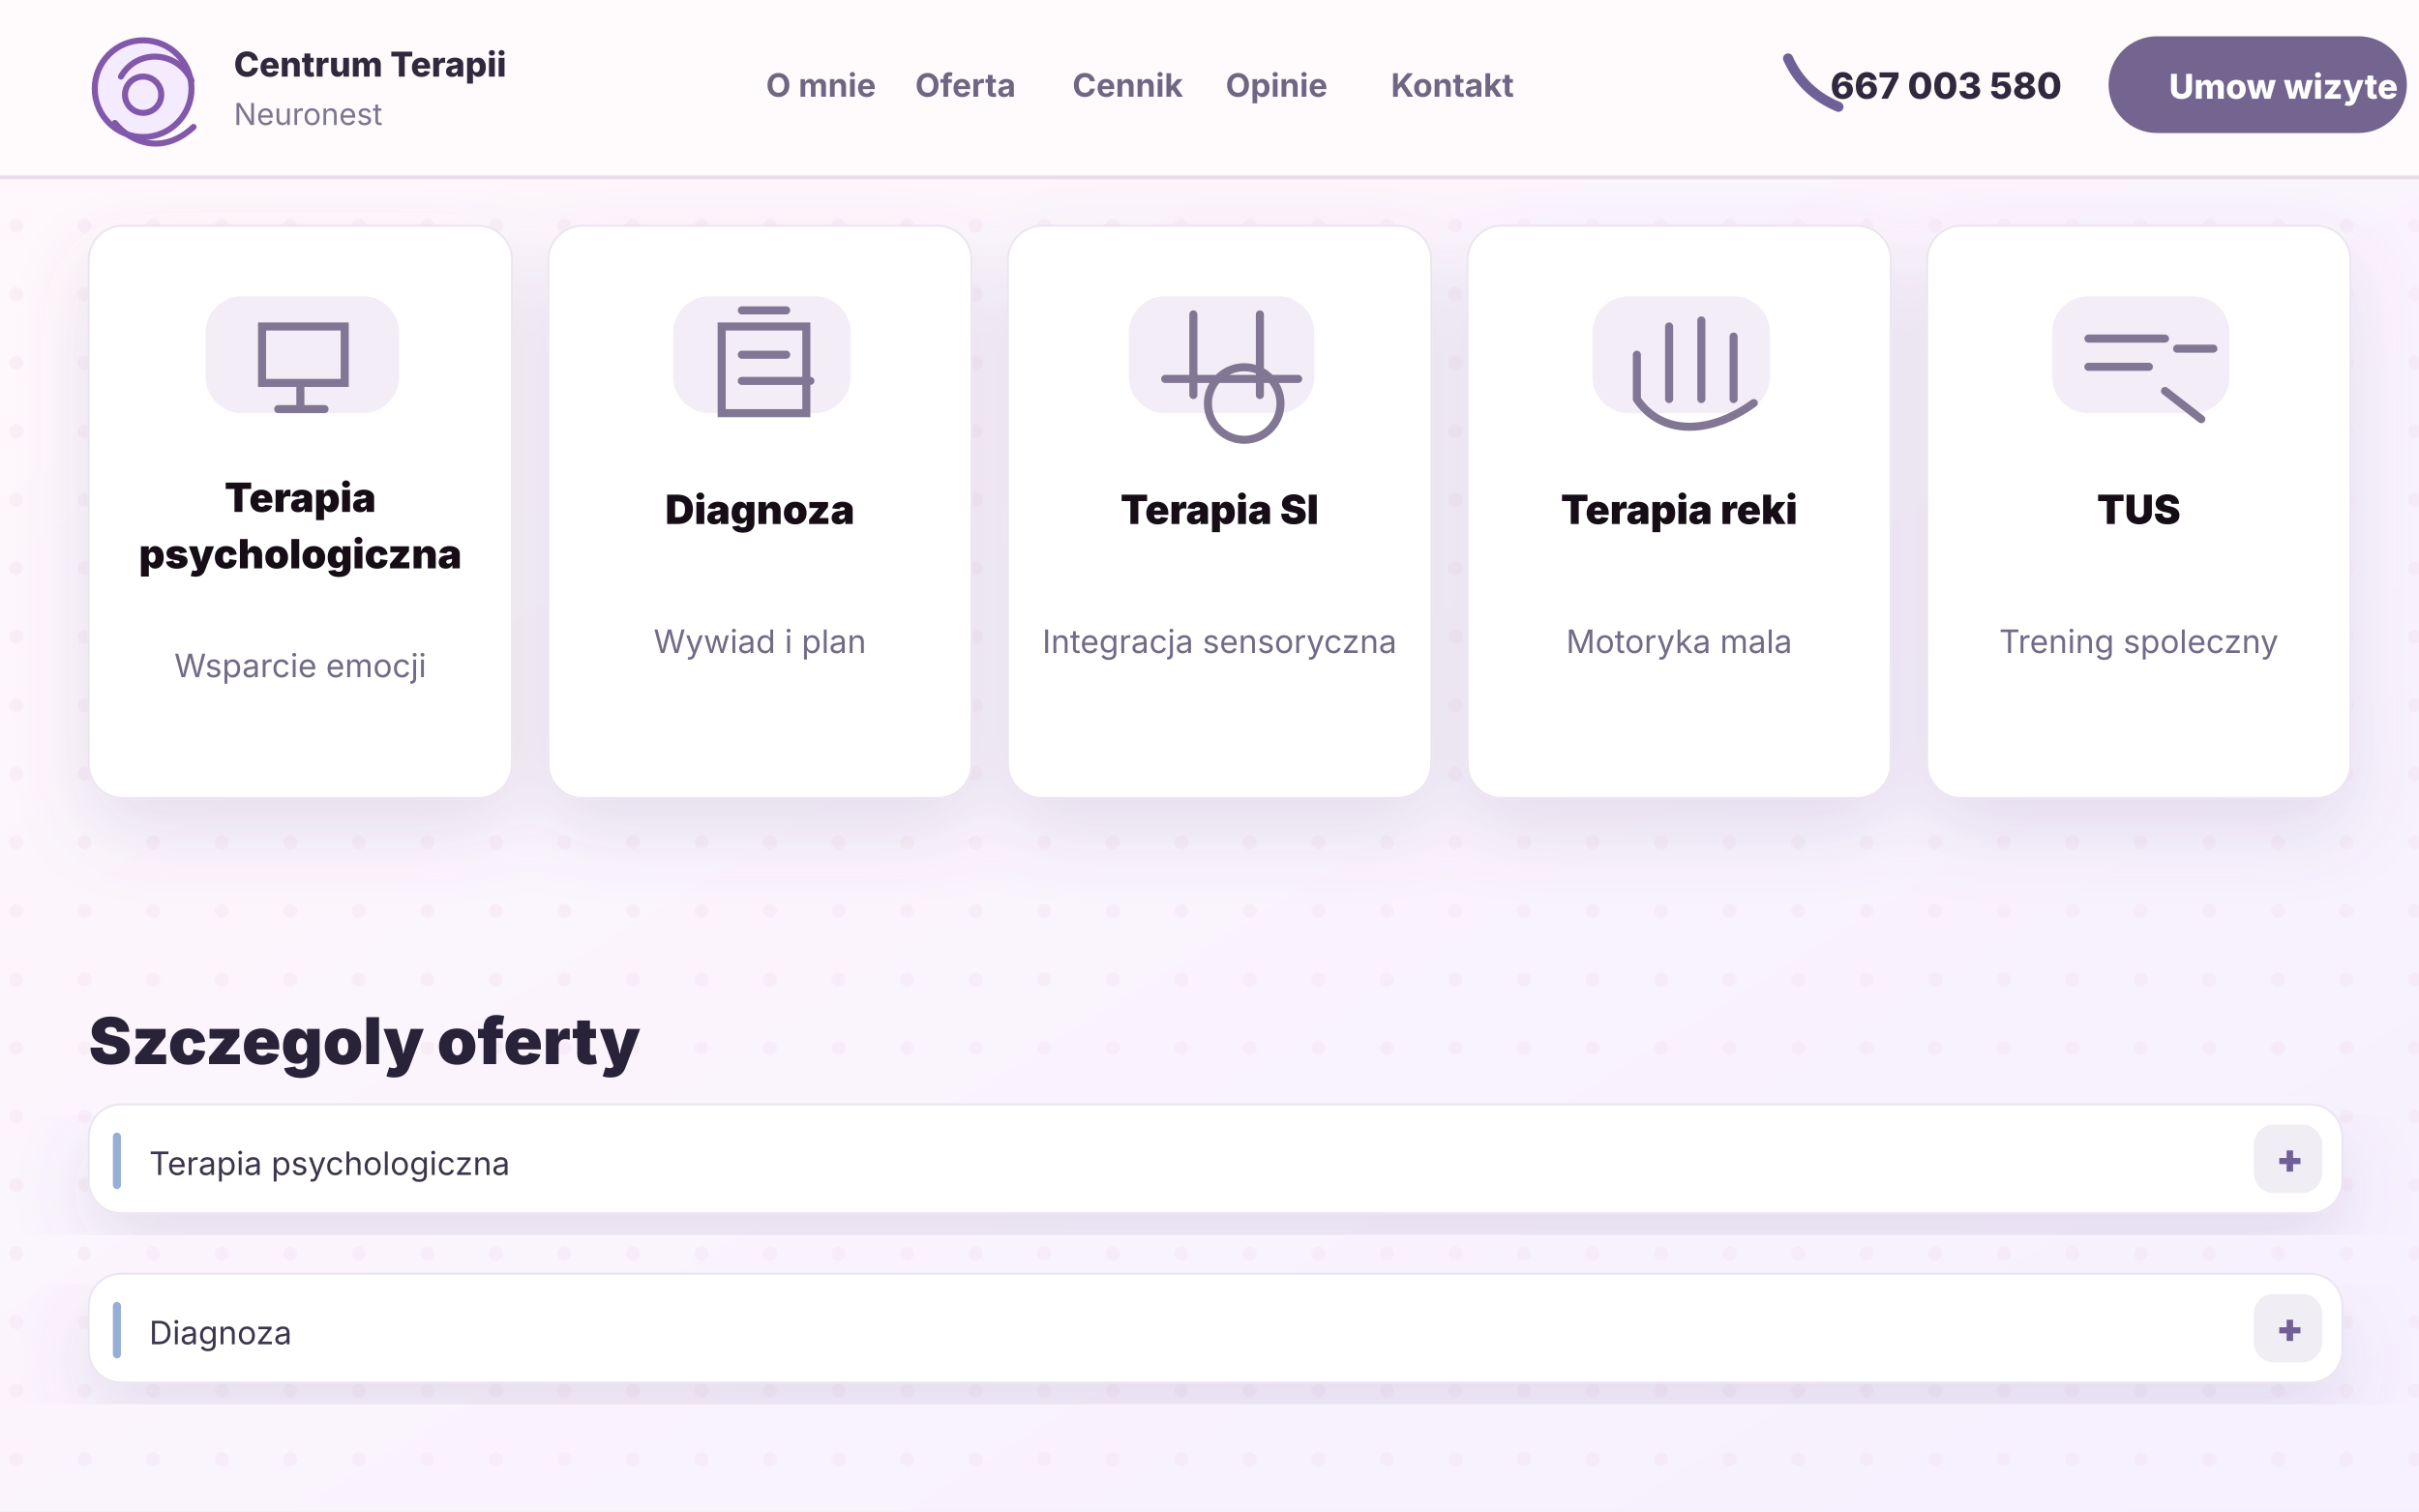
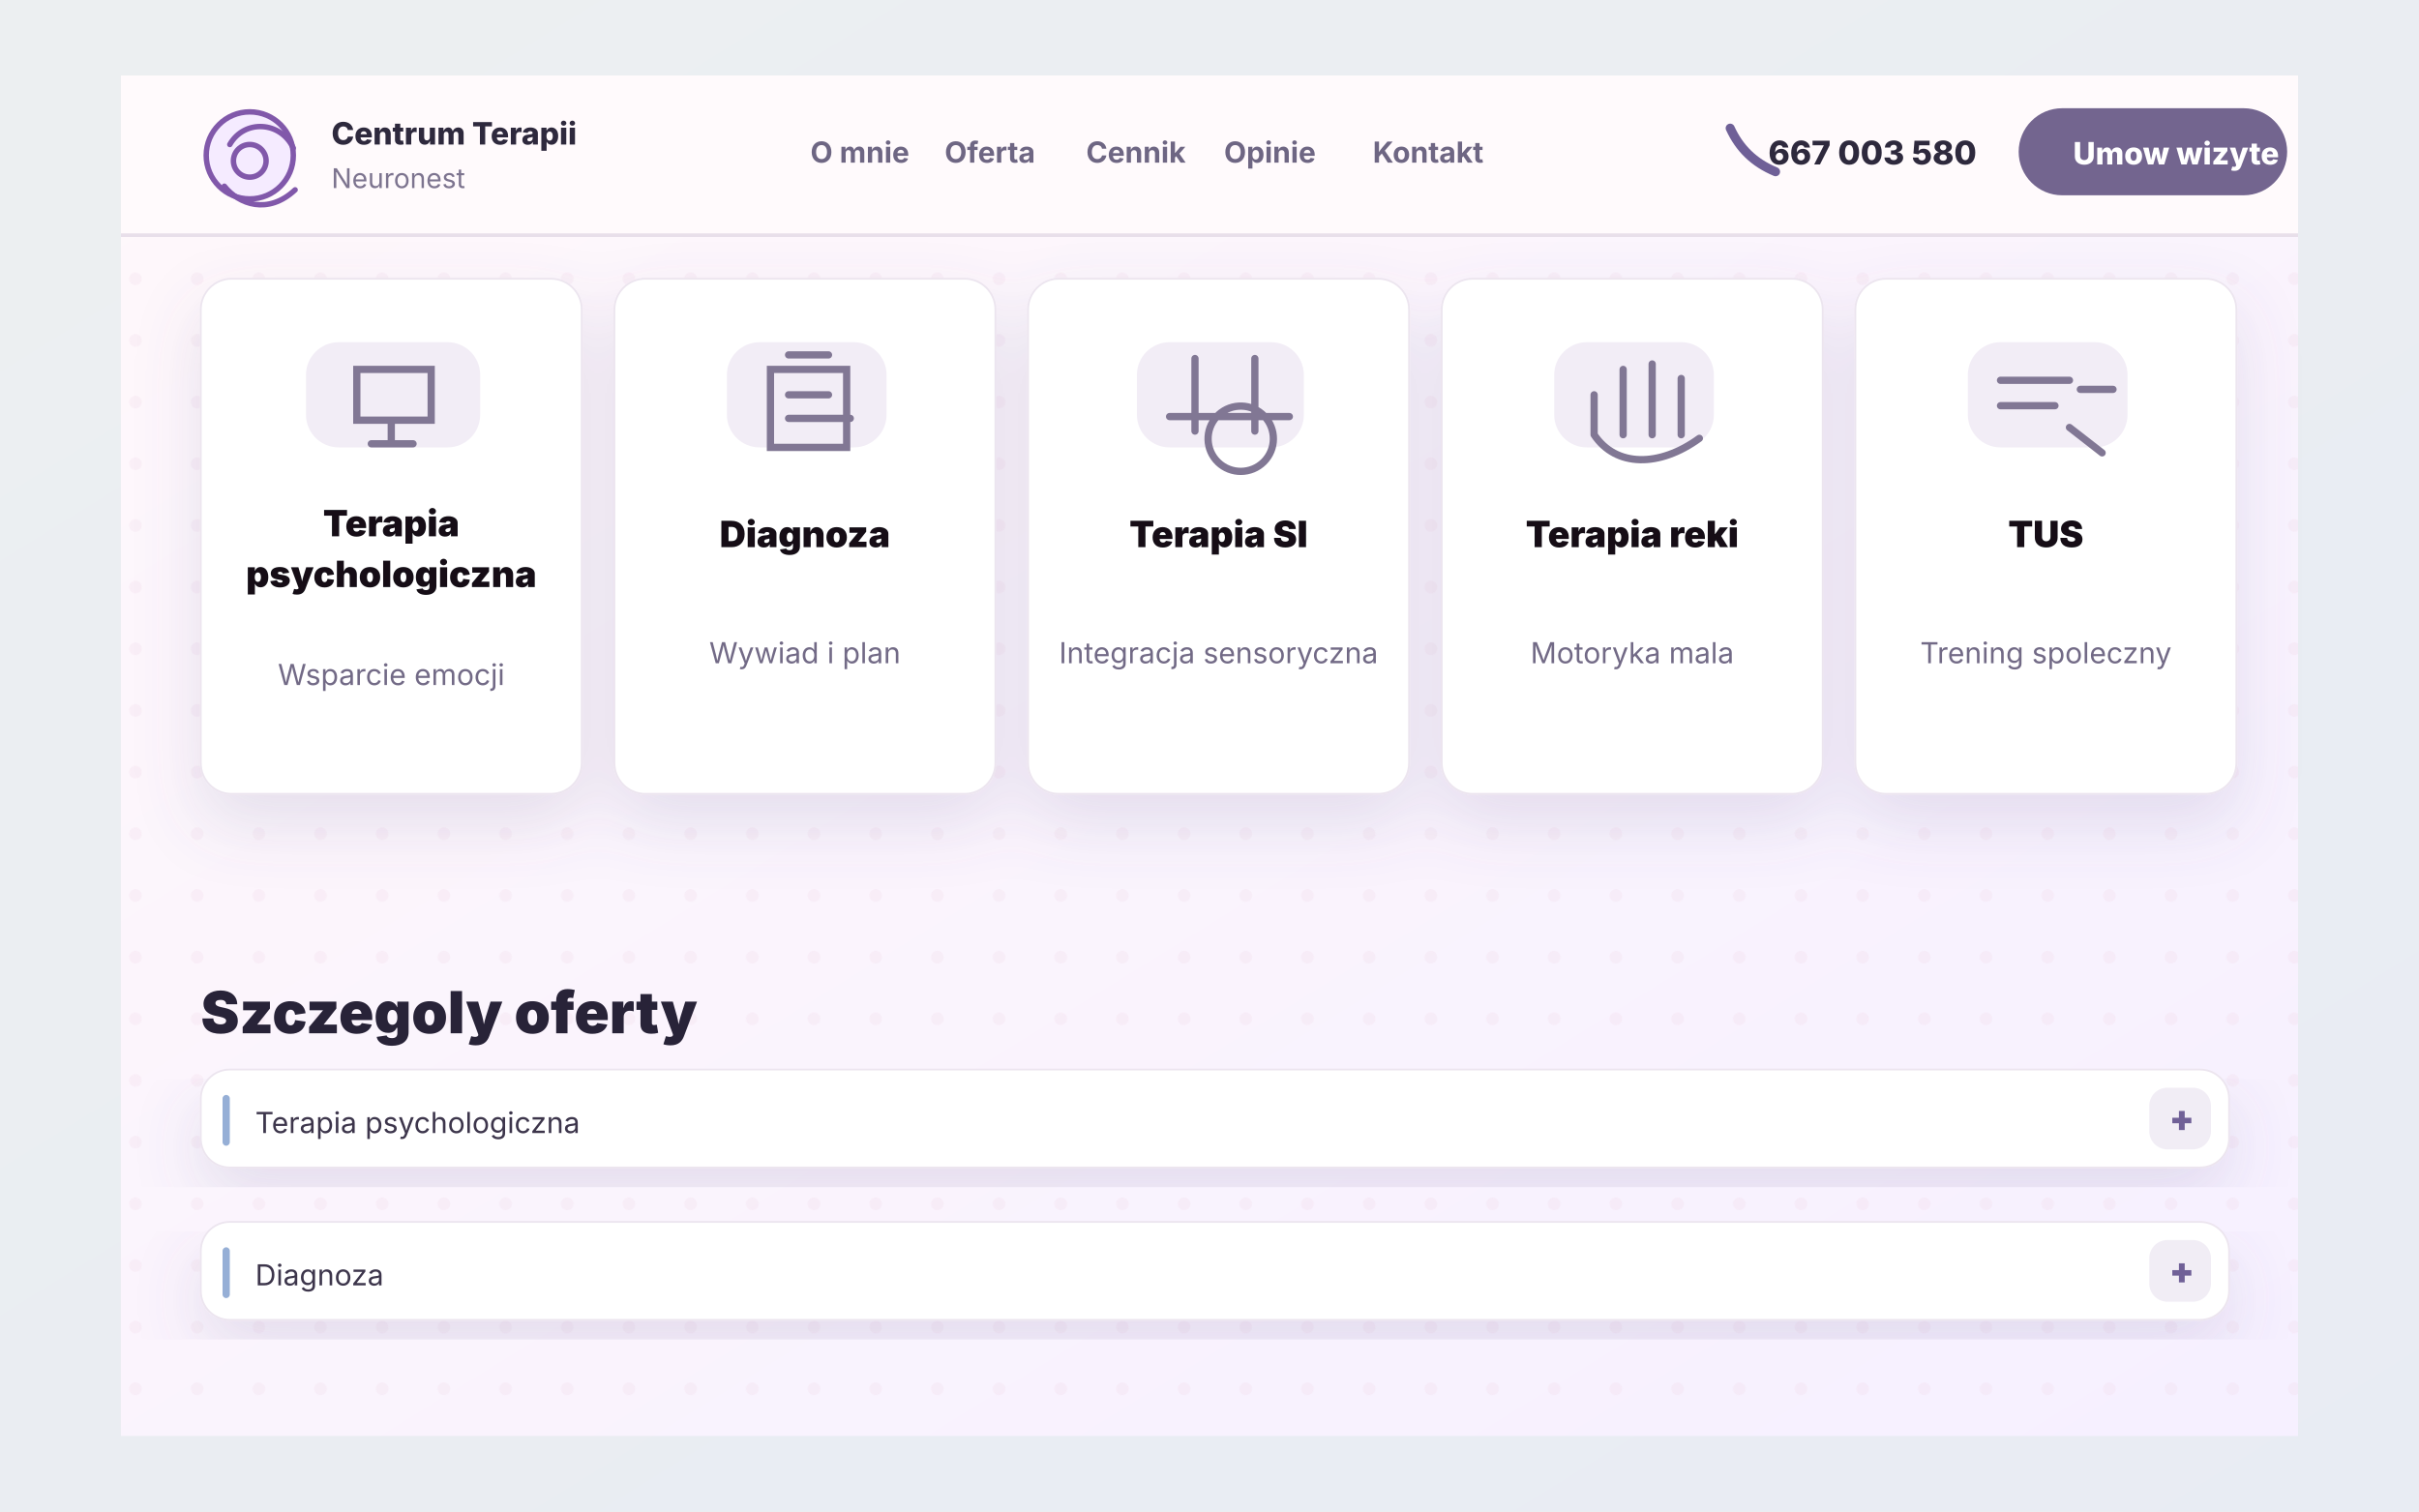
<svg xmlns="http://www.w3.org/2000/svg" viewBox="0 0 1200 750" role="img" aria-labelledby="title desc">
  <defs>
    <linearGradient id="bg" x1="0" x2="1" y1="0" y2="1">
      <stop offset="0" stop-color="#fff8fb" />
      <stop offset="1" stop-color="#f6f0ff" />
    </linearGradient>
    <filter id="shadow" x="-20%" y="-20%" width="140%" height="140%">
      <feDropShadow dx="0" dy="16" stdDeviation="18" flood-color="#6f6097" flood-opacity=".16" />
    </filter>
    <pattern id="dots" width="34" height="34" patternUnits="userSpaceOnUse">
      <circle cx="8" cy="10" r="3.5" fill="#efd6e7" opacity=".45" />
    </pattern>
  </defs>
-   <rect width="1200" height="750" fill="url(#bg)" />
-   <rect y="88" width="1200" height="662" fill="url(#dots)" opacity=".55" />
-   <rect width="1200" height="88" fill="#fffafc" />
-   <line x1="0" y1="88" x2="1200" y2="88" stroke="#e8dfea" stroke-width="2" />
-   <g transform="translate(42 19)">
-     <circle cx="29" cy="25" r="24" fill="#f5ebff" stroke="#8158aa" stroke-width="3" />
-     <circle cx="29" cy="28" r="9" fill="none" stroke="#8158aa" stroke-width="3" />
-     <path d="M18 19c8-14 28-13 35 2M15 42c8 10 24 16 39 2" fill="none" stroke="#8158aa" stroke-width="3" stroke-linecap="round" />
-     <text x="74" y="19" fill="#2e293d" font-family="Inter, Arial, sans-serif" font-size="17" font-weight="800">Centrum Terapii</text>
-     <text x="74" y="43" fill="#7d748f" font-family="Inter, Arial, sans-serif" font-size="15">Neuronest</text>
-   </g>
-   <g fill="#6e6683" font-family="Inter, Arial, sans-serif" font-size="16" font-weight="700">
-     <text x="380" y="48">O mnie</text>
-     <text x="454" y="48">Oferta</text>
-     <text x="532" y="48">Cennik</text>
-     <text x="608" y="48">Opinie</text>
-     <text x="690" y="48">Kontakt</text>
-   </g>
-   <g transform="translate(870 18)">
-     <text x="38" y="31" fill="#2e293d" font-family="Inter, Arial, sans-serif" font-size="18" font-weight="800">667 003 580</text>
-     <path d="M17 11c5 11 13 19 25 24" fill="none" stroke="#6f6097" stroke-width="5" stroke-linecap="round" />
-     <rect x="176" y="0" width="148" height="48" rx="24" fill="#73658f" />
-     <text x="206" y="31" fill="#fff" font-family="Inter, Arial, sans-serif" font-size="17" font-weight="800">Umow wizyte</text>
-   </g>
-   <g transform="translate(44 112)" filter="url(#shadow)">
-     <g>
-       <rect width="210" height="284" rx="17" fill="#fff" stroke="#ece5ef" />
-       <rect x="58" y="35" width="96" height="58" rx="18" fill="#f2edf6" />
-       <path d="M86 50h41v28H86zM105 78v13M94 91h23" fill="none" stroke="#817794" stroke-width="4" stroke-linecap="round" />
-       <text x="105" y="142" text-anchor="middle" fill="#141118" font-family="Inter, Arial, sans-serif" font-size="20" font-weight="900">Terapia</text>
-       <text x="105" y="170" text-anchor="middle" fill="#141118" font-family="Inter, Arial, sans-serif" font-size="20" font-weight="900">psychologiczna</text>
-       <text x="105" y="224" text-anchor="middle" fill="#726a86" font-family="Inter, Arial, sans-serif" font-size="16">Wsparcie emocji</text>
+   <rect width="1200" height="750" fill="#dfe8ea" />
+   <rect width="1200" height="750" fill="url(#bg)" opacity=".42" />
+   <g transform="translate(600 375) scale(.9) translate(-600 -375)">
+     <rect width="1200" height="750" fill="url(#bg)" />
+     <rect y="88" width="1200" height="662" fill="url(#dots)" opacity=".55" />
+     <rect width="1200" height="88" fill="#fffafc" />
+     <line x1="0" y1="88" x2="1200" y2="88" stroke="#e8dfea" stroke-width="2" />
+     <g transform="translate(42 19)">
+       <circle cx="29" cy="25" r="24" fill="#f5ebff" stroke="#8158aa" stroke-width="3" />
+       <circle cx="29" cy="28" r="9" fill="none" stroke="#8158aa" stroke-width="3" />
+       <path d="M18 19c8-14 28-13 35 2M15 42c8 10 24 16 39 2" fill="none" stroke="#8158aa" stroke-width="3" stroke-linecap="round" />
+       <text x="74" y="19" fill="#2e293d" font-family="Inter, Arial, sans-serif" font-size="17" font-weight="800">Centrum Terapii</text>
+       <text x="74" y="43" fill="#7d748f" font-family="Inter, Arial, sans-serif" font-size="15">Neuronest</text>
    </g>
-     <g transform="translate(228)">
-       <rect width="210" height="284" rx="17" fill="#fff" stroke="#ece5ef" />
-       <rect x="62" y="35" width="88" height="58" rx="18" fill="#f2edf6" />
-       <path d="M86 50h42v43H86zM96 42h22M96 64h22M96 77h34" fill="none" stroke="#817794" stroke-width="4" stroke-linecap="round" />
-       <text x="105" y="148" text-anchor="middle" fill="#141118" font-family="Inter, Arial, sans-serif" font-size="20" font-weight="900">Diagnoza</text>
-       <text x="105" y="212" text-anchor="middle" fill="#726a86" font-family="Inter, Arial, sans-serif" font-size="16">Wywiad i plan</text>
+     <g fill="#6e6683" font-family="Inter, Arial, sans-serif" font-size="16" font-weight="700">
+       <text x="380" y="48">O mnie</text>
+       <text x="454" y="48">Oferta</text>
+       <text x="532" y="48">Cennik</text>
+       <text x="608" y="48">Opinie</text>
+       <text x="690" y="48">Kontakt</text>
    </g>
-     <g transform="translate(456)">
-       <rect width="210" height="284" rx="17" fill="#fff" stroke="#ece5ef" />
-       <rect x="60" y="35" width="92" height="58" rx="18" fill="#f2edf6" />
-       <path d="M78 76h66M92 44v40M125 44v40M104 76a18 18 0 1 0 1-1" fill="none" stroke="#817794" stroke-width="4" stroke-linecap="round" />
-       <text x="105" y="148" text-anchor="middle" fill="#141118" font-family="Inter, Arial, sans-serif" font-size="20" font-weight="900">Terapia SI</text>
-       <text x="105" y="212" text-anchor="middle" fill="#726a86" font-family="Inter, Arial, sans-serif" font-size="16">Integracja sensoryczna</text>
+     <g transform="translate(870 18)">
+       <text x="38" y="31" fill="#2e293d" font-family="Inter, Arial, sans-serif" font-size="18" font-weight="800">667 003 580</text>
+       <path d="M17 11c5 11 13 19 25 24" fill="none" stroke="#6f6097" stroke-width="5" stroke-linecap="round" />
+       <rect x="176" y="0" width="148" height="48" rx="24" fill="#73658f" />
+       <text x="206" y="31" fill="#fff" font-family="Inter, Arial, sans-serif" font-size="17" font-weight="800">Umow wizyte</text>
    </g>
-     <g transform="translate(684)">
-       <rect width="210" height="284" rx="17" fill="#fff" stroke="#ece5ef" />
-       <rect x="62" y="35" width="88" height="58" rx="18" fill="#f2edf6" />
-       <path d="M100 86V50M116 86V47M132 86V55M84 86V64M84 86c12 18 36 18 58 2" fill="none" stroke="#817794" stroke-width="4" stroke-linecap="round" />
-       <text x="105" y="148" text-anchor="middle" fill="#141118" font-family="Inter, Arial, sans-serif" font-size="20" font-weight="900">Terapia reki</text>
-       <text x="105" y="212" text-anchor="middle" fill="#726a86" font-family="Inter, Arial, sans-serif" font-size="16">Motoryka mala</text>
+     <g transform="translate(44 112)" filter="url(#shadow)">
+       <g>
+         <rect width="210" height="284" rx="17" fill="#fff" stroke="#ece5ef" />
+         <rect x="58" y="35" width="96" height="58" rx="18" fill="#f2edf6" />
+         <path d="M86 50h41v28H86zM105 78v13M94 91h23" fill="none" stroke="#817794" stroke-width="4" stroke-linecap="round" />
+         <text x="105" y="142" text-anchor="middle" fill="#141118" font-family="Inter, Arial, sans-serif" font-size="20" font-weight="900">Terapia</text>
+         <text x="105" y="170" text-anchor="middle" fill="#141118" font-family="Inter, Arial, sans-serif" font-size="20" font-weight="900">psychologiczna</text>
+         <text x="105" y="224" text-anchor="middle" fill="#726a86" font-family="Inter, Arial, sans-serif" font-size="16">Wsparcie emocji</text>
+       </g>
+       <g transform="translate(228)">
+         <rect width="210" height="284" rx="17" fill="#fff" stroke="#ece5ef" />
+         <rect x="62" y="35" width="88" height="58" rx="18" fill="#f2edf6" />
+         <path d="M86 50h42v43H86zM96 42h22M96 64h22M96 77h34" fill="none" stroke="#817794" stroke-width="4" stroke-linecap="round" />
+         <text x="105" y="148" text-anchor="middle" fill="#141118" font-family="Inter, Arial, sans-serif" font-size="20" font-weight="900">Diagnoza</text>
+         <text x="105" y="212" text-anchor="middle" fill="#726a86" font-family="Inter, Arial, sans-serif" font-size="16">Wywiad i plan</text>
+       </g>
+       <g transform="translate(456)">
+         <rect width="210" height="284" rx="17" fill="#fff" stroke="#ece5ef" />
+         <rect x="60" y="35" width="92" height="58" rx="18" fill="#f2edf6" />
+         <path d="M78 76h66M92 44v40M125 44v40M104 76a18 18 0 1 0 1-1" fill="none" stroke="#817794" stroke-width="4" stroke-linecap="round" />
+         <text x="105" y="148" text-anchor="middle" fill="#141118" font-family="Inter, Arial, sans-serif" font-size="20" font-weight="900">Terapia SI</text>
+         <text x="105" y="212" text-anchor="middle" fill="#726a86" font-family="Inter, Arial, sans-serif" font-size="16">Integracja sensoryczna</text>
+       </g>
+       <g transform="translate(684)">
+         <rect width="210" height="284" rx="17" fill="#fff" stroke="#ece5ef" />
+         <rect x="62" y="35" width="88" height="58" rx="18" fill="#f2edf6" />
+         <path d="M100 86V50M116 86V47M132 86V55M84 86V64M84 86c12 18 36 18 58 2" fill="none" stroke="#817794" stroke-width="4" stroke-linecap="round" />
+         <text x="105" y="148" text-anchor="middle" fill="#141118" font-family="Inter, Arial, sans-serif" font-size="20" font-weight="900">Terapia reki</text>
+         <text x="105" y="212" text-anchor="middle" fill="#726a86" font-family="Inter, Arial, sans-serif" font-size="16">Motoryka mala</text>
+       </g>
+       <g transform="translate(912)">
+         <rect width="210" height="284" rx="17" fill="#fff" stroke="#ece5ef" />
+         <rect x="62" y="35" width="88" height="58" rx="18" fill="#f2edf6" />
+         <path d="M80 56h38M80 70h30M124 61h18M118 82l18 14" fill="none" stroke="#817794" stroke-width="4" stroke-linecap="round" />
+         <text x="105" y="148" text-anchor="middle" fill="#141118" font-family="Inter, Arial, sans-serif" font-size="20" font-weight="900">TUS</text>
+         <text x="105" y="212" text-anchor="middle" fill="#726a86" font-family="Inter, Arial, sans-serif" font-size="16">Trening spoleczny</text>
+       </g>
    </g>
-     <g transform="translate(912)">
-       <rect width="210" height="284" rx="17" fill="#fff" stroke="#ece5ef" />
-       <rect x="62" y="35" width="88" height="58" rx="18" fill="#f2edf6" />
-       <path d="M80 56h38M80 70h30M124 61h18M118 82l18 14" fill="none" stroke="#817794" stroke-width="4" stroke-linecap="round" />
-       <text x="105" y="148" text-anchor="middle" fill="#141118" font-family="Inter, Arial, sans-serif" font-size="20" font-weight="900">TUS</text>
-       <text x="105" y="212" text-anchor="middle" fill="#726a86" font-family="Inter, Arial, sans-serif" font-size="16">Trening spoleczny</text>
+     <text x="44" y="528" fill="#282338" font-family="Inter, Arial, sans-serif" font-size="32" font-weight="900">Szczegoly oferty</text>
+     <g transform="translate(44 548)" filter="url(#shadow)">
+       <rect width="1118" height="54" rx="16" fill="#fff" stroke="#ece5ef" />
+       <rect x="12" y="14" width="4" height="28" rx="2" fill="#96afd6" />
+       <text x="30" y="35" fill="#3c364c" font-family="Inter, Arial, sans-serif" font-size="16">Terapia psychologiczna</text>
+       <rect x="1074" y="10" width="34" height="34" rx="10" fill="#f1edf5" />
+       <text x="1085" y="34" fill="#6f6097" font-family="Inter, Arial, sans-serif" font-size="20" font-weight="900">+</text>
+     </g>
+     <g transform="translate(44 632)" filter="url(#shadow)">
+       <rect width="1118" height="54" rx="16" fill="#fff" stroke="#ece5ef" />
+       <rect x="12" y="14" width="4" height="28" rx="2" fill="#96afd6" />
+       <text x="30" y="35" fill="#3c364c" font-family="Inter, Arial, sans-serif" font-size="16">Diagnoza</text>
+       <rect x="1074" y="10" width="34" height="34" rx="10" fill="#f1edf5" />
+       <text x="1085" y="34" fill="#6f6097" font-family="Inter, Arial, sans-serif" font-size="20" font-weight="900">+</text>
    </g>
  </g>
-   <text x="44" y="528" fill="#282338" font-family="Inter, Arial, sans-serif" font-size="32" font-weight="900">Szczegoly oferty</text>
-   <g transform="translate(44 548)" filter="url(#shadow)">
-     <rect width="1118" height="54" rx="16" fill="#fff" stroke="#ece5ef" />
-     <rect x="12" y="14" width="4" height="28" rx="2" fill="#96afd6" />
-     <text x="30" y="35" fill="#3c364c" font-family="Inter, Arial, sans-serif" font-size="16">Terapia psychologiczna</text>
-     <rect x="1074" y="10" width="34" height="34" rx="10" fill="#f1edf5" />
-     <text x="1085" y="34" fill="#6f6097" font-family="Inter, Arial, sans-serif" font-size="20" font-weight="900">+</text>
-   </g>
-   <g transform="translate(44 632)" filter="url(#shadow)">
-     <rect width="1118" height="54" rx="16" fill="#fff" stroke="#ece5ef" />
-     <rect x="12" y="14" width="4" height="28" rx="2" fill="#96afd6" />
-     <text x="30" y="35" fill="#3c364c" font-family="Inter, Arial, sans-serif" font-size="16">Diagnoza</text>
-     <rect x="1074" y="10" width="34" height="34" rx="10" fill="#f1edf5" />
-     <text x="1085" y="34" fill="#6f6097" font-family="Inter, Arial, sans-serif" font-size="20" font-weight="900">+</text>
-   </g>
</svg>
